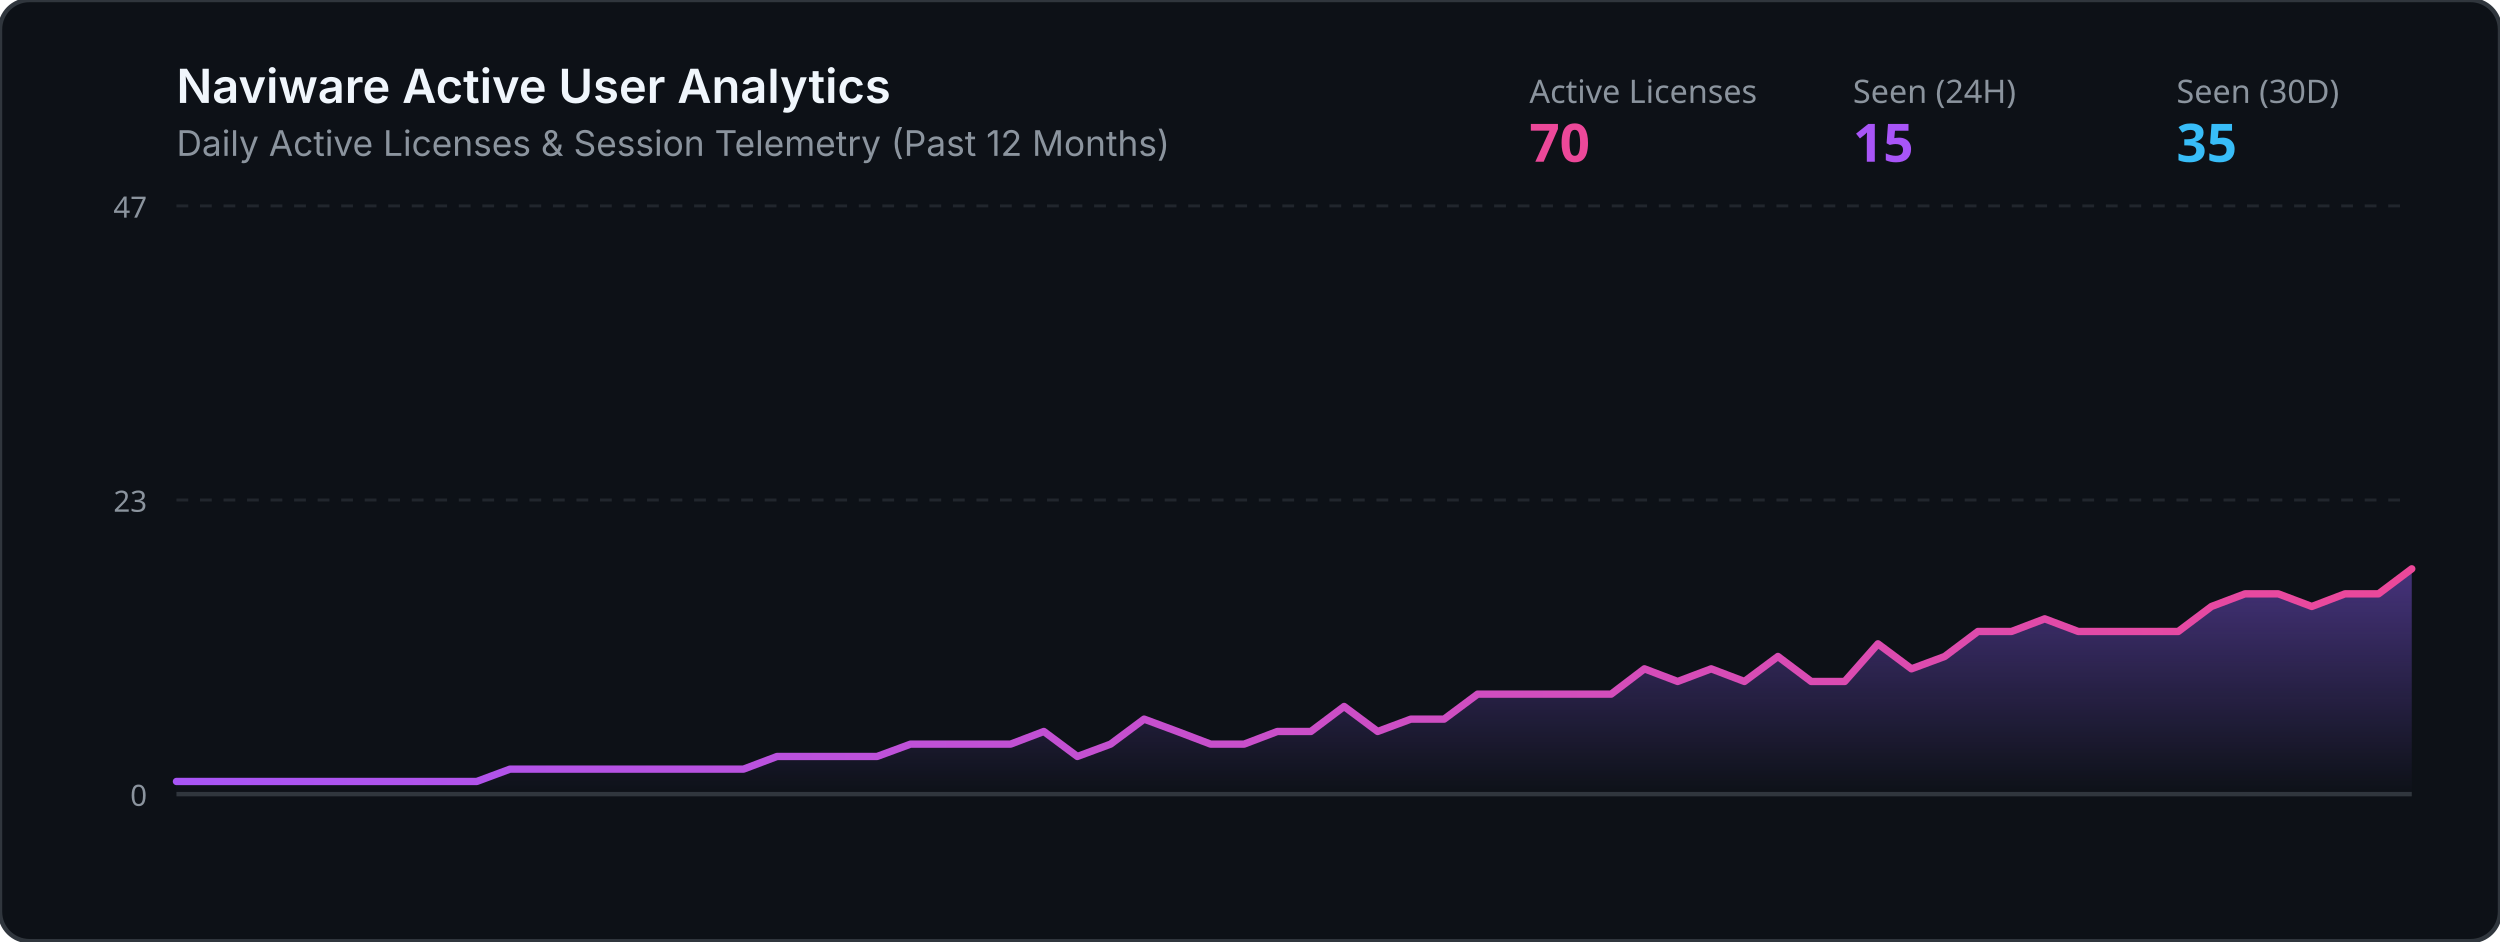
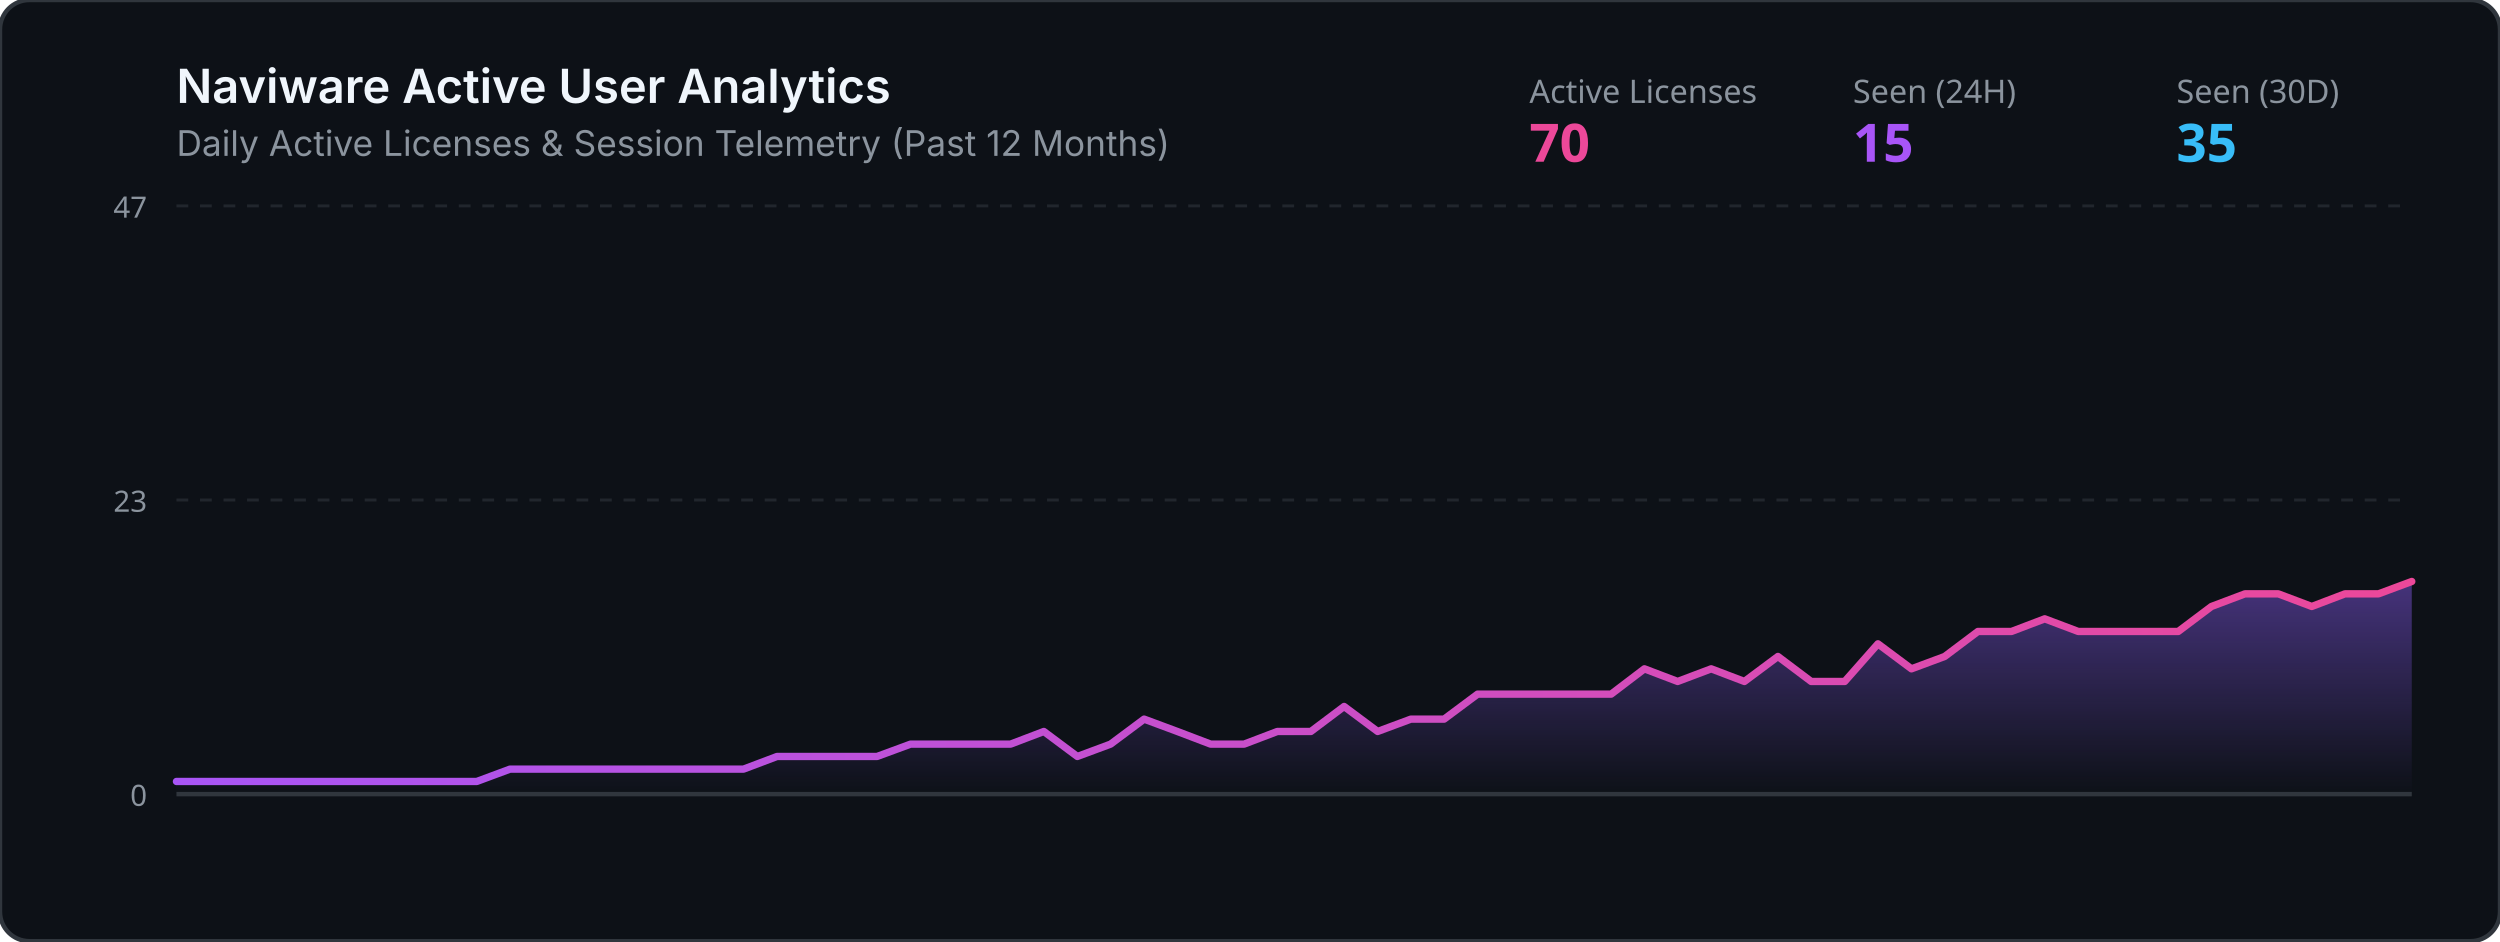
<svg xmlns="http://www.w3.org/2000/svg" viewBox="0 0 850 320" width="100%" height="320">
  <defs>
    <linearGradient id="grad" x1="0%" y1="0%" x2="0%" y2="100%">
      <stop offset="0%" stop-color="#8b5cf6" stop-opacity="0.45" />
      <stop offset="100%" stop-color="#8b5cf6" stop-opacity="0.0" />
    </linearGradient>
    <linearGradient id="lineGrad" x1="0%" y1="0%" x2="100%" y2="0%">
      <stop offset="0%" stop-color="#a855f7" />
      <stop offset="100%" stop-color="#ec4899" />
    </linearGradient>
  </defs>
  <rect width="850" height="320" rx="10" fill="#0d1117" stroke="#30363d" stroke-width="1.5" />
  <text x="60" y="35" fill="#f0f6fc" font-family="-apple-system,BlinkMacSystemFont,Segoe UI,sans-serif" font-size="16" font-weight="600">Naviware Active User Analytics</text>
  <text x="60" y="53" fill="#8b949e" font-family="-apple-system,BlinkMacSystemFont,Segoe UI,sans-serif" font-size="12">Daily Active Licenses &amp; Session Telemetry (Past 12 Months)</text>
  <text x="520" y="35" fill="#8b949e" font-family="sans-serif" font-size="11">Active Licenses</text>
  <text x="520" y="55" fill="#ec4899" font-family="sans-serif" font-size="18" font-weight="bold">70</text>
  <text x="630" y="35" fill="#8b949e" font-family="sans-serif" font-size="11">Seen (24H)</text>
  <text x="630" y="55" fill="#a855f7" font-family="sans-serif" font-size="18" font-weight="bold">15</text>
  <text x="740" y="35" fill="#8b949e" font-family="sans-serif" font-size="11">Seen (30D)</text>
  <text x="740" y="55" fill="#38bdf8" font-family="sans-serif" font-size="18" font-weight="bold">35</text>
  <line x1="60" y1="70" x2="820" y2="70" stroke="#21262d" stroke-width="1" stroke-dasharray="4" />
  <line x1="60" y1="170.0" x2="820" y2="170.0" stroke="#21262d" stroke-width="1" stroke-dasharray="4" />
  <line x1="60" y1="270" x2="820" y2="270" stroke="#30363d" stroke-width="1.5" />
  <text x="50" y="74" fill="#8b949e" font-family="sans-serif" font-size="10" text-anchor="end">47</text>
  <text x="50" y="174.0" fill="#8b949e" font-family="sans-serif" font-size="10" text-anchor="end">23</text>
  <text x="50" y="274" fill="#8b949e" font-family="sans-serif" font-size="10" text-anchor="end">0</text>
-   <polygon points="60,270 60.0,265.7 71.3,265.7 82.7,265.7 94.0,265.7 105.4,265.7 116.7,265.7 128.1,265.7 139.4,265.7 150.7,265.7 162.1,265.7 173.4,261.5 184.8,261.5 196.1,261.5 207.5,261.5 218.8,261.5 230.1,261.5 241.5,261.5 252.8,261.5 264.2,257.2 275.5,257.2 286.9,257.2 298.2,257.2 309.6,253.0 320.9,253.0 332.2,253.0 343.6,253.0 354.9,248.7 366.3,257.2 377.6,253.0 389.0,244.5 400.3,248.7 411.6,253.0 423.0,253.0 434.3,248.7 445.7,248.7 457.0,240.2 468.4,248.7 479.7,244.5 491.0,244.5 502.4,236.0 513.7,236.0 525.1,236.0 536.4,236.0 547.8,236.0 559.1,227.4 570.4,231.7 581.8,227.4 593.1,231.7 604.5,223.2 615.8,231.7 627.2,231.7 638.5,218.9 649.9,227.4 661.2,223.2 672.5,214.7 683.9,214.7 695.2,210.4 706.6,214.7 717.9,214.7 729.3,214.7 740.6,214.7 751.9,206.2 763.3,201.9 774.6,201.9 786.0,206.2 797.3,201.9 808.7,201.9 820.0,193.4 820,270" fill="url(#grad)" />
-   <polyline points="60.0,265.7 71.3,265.7 82.7,265.7 94.0,265.7 105.4,265.7 116.7,265.7 128.1,265.7 139.4,265.7 150.7,265.7 162.1,265.7 173.4,261.5 184.8,261.5 196.1,261.5 207.5,261.5 218.8,261.5 230.1,261.5 241.5,261.5 252.8,261.5 264.2,257.2 275.5,257.2 286.9,257.2 298.2,257.2 309.6,253.0 320.9,253.0 332.2,253.0 343.6,253.0 354.9,248.7 366.3,257.2 377.6,253.0 389.0,244.5 400.3,248.7 411.6,253.0 423.0,253.0 434.3,248.7 445.7,248.7 457.0,240.2 468.4,248.7 479.7,244.5 491.0,244.5 502.4,236.0 513.7,236.0 525.1,236.0 536.4,236.0 547.8,236.0 559.1,227.4 570.4,231.7 581.8,227.4 593.1,231.7 604.5,223.2 615.8,231.7 627.2,231.7 638.5,218.9 649.9,227.4 661.2,223.2 672.5,214.7 683.9,214.7 695.2,210.4 706.6,214.7 717.9,214.7 729.3,214.7 740.6,214.7 751.9,206.2 763.3,201.9 774.6,201.9 786.0,206.2 797.3,201.9 808.7,201.9 820.0,193.4" fill="none" stroke="url(#lineGrad)" stroke-width="2.5" stroke-linecap="round" stroke-linejoin="round" />
+   <polygon points="60,270 60.0,265.7 71.3,265.7 82.7,265.7 94.0,265.7 105.4,265.7 116.7,265.7 128.1,265.7 139.4,265.7 150.7,265.7 162.1,265.7 173.4,261.5 184.8,261.5 196.1,261.5 207.5,261.5 218.8,261.5 230.1,261.5 241.5,261.5 252.8,261.5 264.2,257.2 275.5,257.2 286.9,257.2 298.2,257.2 309.6,253.0 320.9,253.0 332.2,253.0 343.6,253.0 354.9,248.7 366.3,257.2 377.6,253.0 389.0,244.5 400.3,248.7 411.6,253.0 423.0,253.0 434.3,248.7 445.7,248.7 457.0,240.2 468.4,248.7 479.7,244.5 491.0,244.5 502.4,236.0 513.7,236.0 525.1,236.0 536.4,236.0 547.8,236.0 559.1,227.4 570.4,231.7 581.8,227.4 593.1,231.7 604.5,223.2 615.8,231.7 627.2,231.7 638.5,218.9 649.9,227.4 661.2,223.2 672.5,214.7 683.9,214.7 695.2,210.4 706.6,214.7 717.9,214.7 729.3,214.7 740.6,214.7 751.9,206.2 763.3,201.9 774.6,201.9 786.0,206.2 797.3,201.9 808.7,201.9 820.0,197.7 820,270" fill="url(#grad)" />
+   <polyline points="60.0,265.7 71.3,265.7 82.7,265.7 94.0,265.7 105.4,265.7 116.7,265.7 128.1,265.7 139.4,265.7 150.7,265.7 162.1,265.7 173.4,261.5 184.8,261.5 196.1,261.5 207.5,261.5 218.8,261.5 230.1,261.5 241.5,261.5 252.8,261.5 264.2,257.2 275.5,257.2 286.9,257.2 298.2,257.2 309.6,253.0 320.9,253.0 332.2,253.0 343.6,253.0 354.9,248.7 366.3,257.2 377.6,253.0 389.0,244.5 400.3,248.7 411.6,253.0 423.0,253.0 434.3,248.7 445.7,248.7 457.0,240.2 468.4,248.7 479.7,244.5 491.0,244.5 502.4,236.0 513.7,236.0 525.1,236.0 536.4,236.0 547.8,236.0 559.1,227.4 570.4,231.7 581.8,227.4 593.1,231.7 604.5,223.2 615.8,231.7 627.2,231.7 638.5,218.9 649.9,227.4 661.2,223.2 672.5,214.7 683.9,214.7 695.2,210.4 706.6,214.7 717.9,214.7 729.3,214.7 740.6,214.7 751.9,206.2 763.3,201.9 774.6,201.9 786.0,206.2 797.3,201.9 808.7,201.9 820.0,197.7" fill="none" stroke="url(#lineGrad)" stroke-width="2.5" stroke-linecap="round" stroke-linejoin="round" />
</svg>
